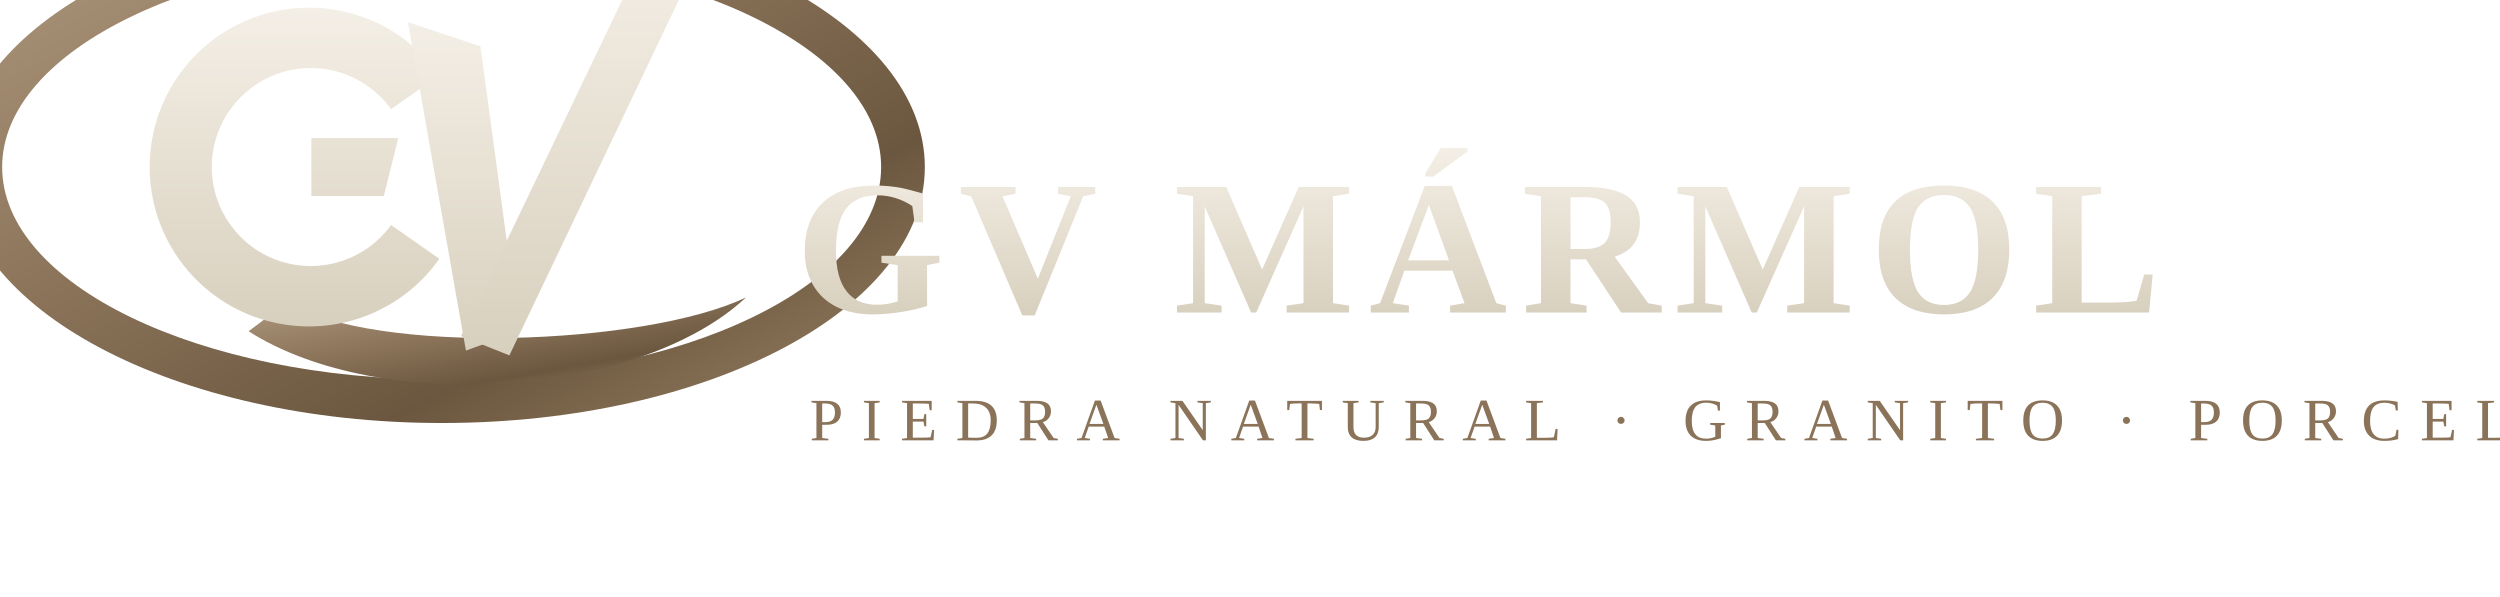
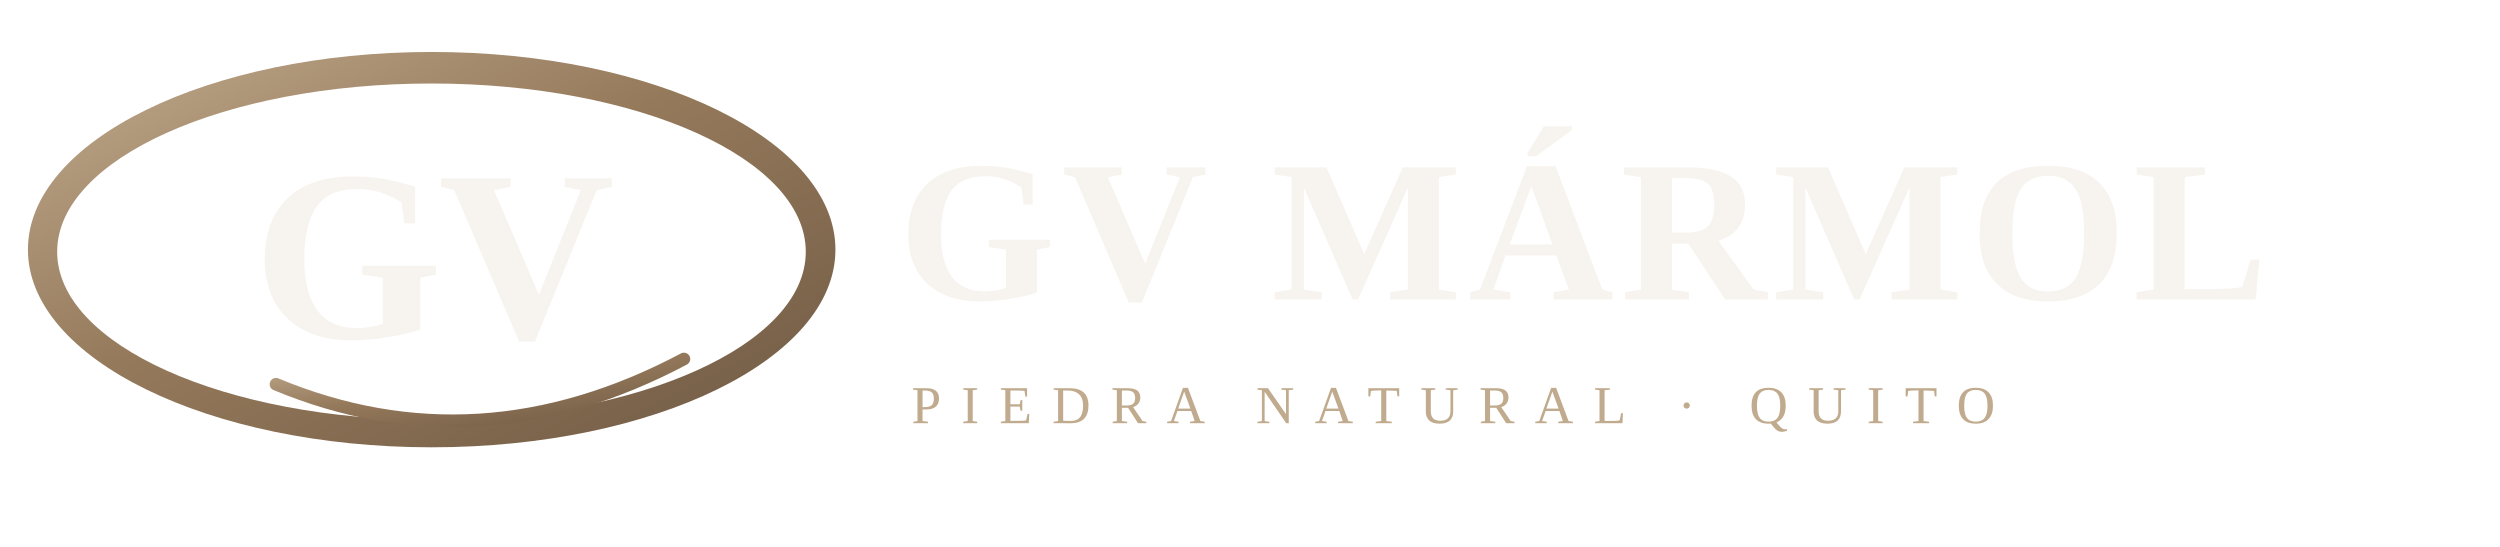
- <svg xmlns="http://www.w3.org/2000/svg" width="352" height="84" viewBox="0 0 352 84" role="img" aria-label="GV MÁRMOL">
+ <svg xmlns="http://www.w3.org/2000/svg" width="384" height="84" viewBox="0 0 384 84" role="img" aria-label="GV MÁRMOL">
  <defs>
-     <linearGradient id="brass" x1="0" y1="0" x2="1" y2="1">
-       <stop offset="0" stop-color="#b09a80" />
-       <stop offset=".42" stop-color="#8a7359" />
-       <stop offset=".72" stop-color="#6b573f" />
-       <stop offset="1" stop-color="#9c8567" />
-     </linearGradient>
-     <linearGradient id="ivory" x1="0" y1="0" x2="0" y2="1">
-       <stop offset="0" stop-color="#f4efe6" />
-       <stop offset="1" stop-color="#d8d0be" />
+     <linearGradient id="br" x1="0" y1="0" x2="1" y2="1">
+       <stop offset="0" stop-color="#c1ab8e" />
+       <stop offset=".45" stop-color="#95795b" />
+       <stop offset="1" stop-color="#6f5a44" />
    </linearGradient>
  </defs>
-   <g transform="translate(-16 -20) scale(0.34)">
-     <path fill="url(#brass)" fill-rule="evenodd" d="M230 22a200 106 0 1 0 .1 0zM230 40a182 88 0 1 1 -.1 0z" />
-     <path fill="url(#brass)" d="M150 196 C205 231 312 223 356 182 C314 202 202 206 166 184 Z" />
-     <g fill="url(#ivory)">
-       <path fill-rule="evenodd" d="M229 90 A66 66 0 1 0 229 166 L209 152 A41 41 0 1 1 209 104 Z M176 116 H212 L206 140 H176 Z" />
-       <path d="M216 68 L246 78 L262 196 L240 204 Z" />
-       <path d="M308 52 L340 34 L258 206 L238 198 Z" />
-     </g>
+   <g transform="translate(-8 -3) scale(0.323)">
+     <path fill="url(#br)" fill-rule="evenodd" d="M230 34a192 94 0 1 0 .1 0zM230 49a178 80 0 1 1 -.1 0z" />
+     <path fill="none" stroke="url(#br)" stroke-width="6" stroke-linecap="round" d="M156 192 Q252 232 350 180" />
+     <text x="231" y="170" text-anchor="middle" font-family="Georgia,'Times New Roman',serif" font-weight="700" font-size="116" letter-spacing="-2" fill="#F7F4EF">GV</text>
  </g>
  <g font-family="Georgia,'Times New Roman',serif">
-     <text x="112" y="44" font-size="27" font-weight="700" letter-spacing="2" fill="url(#ivory)">GV MÁRMOL</text>
-     <text x="114" y="62" font-size="8.5" letter-spacing="2.6" fill="#8a7359">PIEDRA NATURAL · GRANITO · PORCELANATO</text>
+     <text x="138" y="46" font-size="31" font-weight="700" letter-spacing="1" fill="#F7F4EF">GV MÁRMOL</text>
+     <text x="140" y="65" font-size="8.2" letter-spacing="3.1" fill="#c1ab8e">PIEDRA NATURAL · QUITO</text>
  </g>
</svg>
